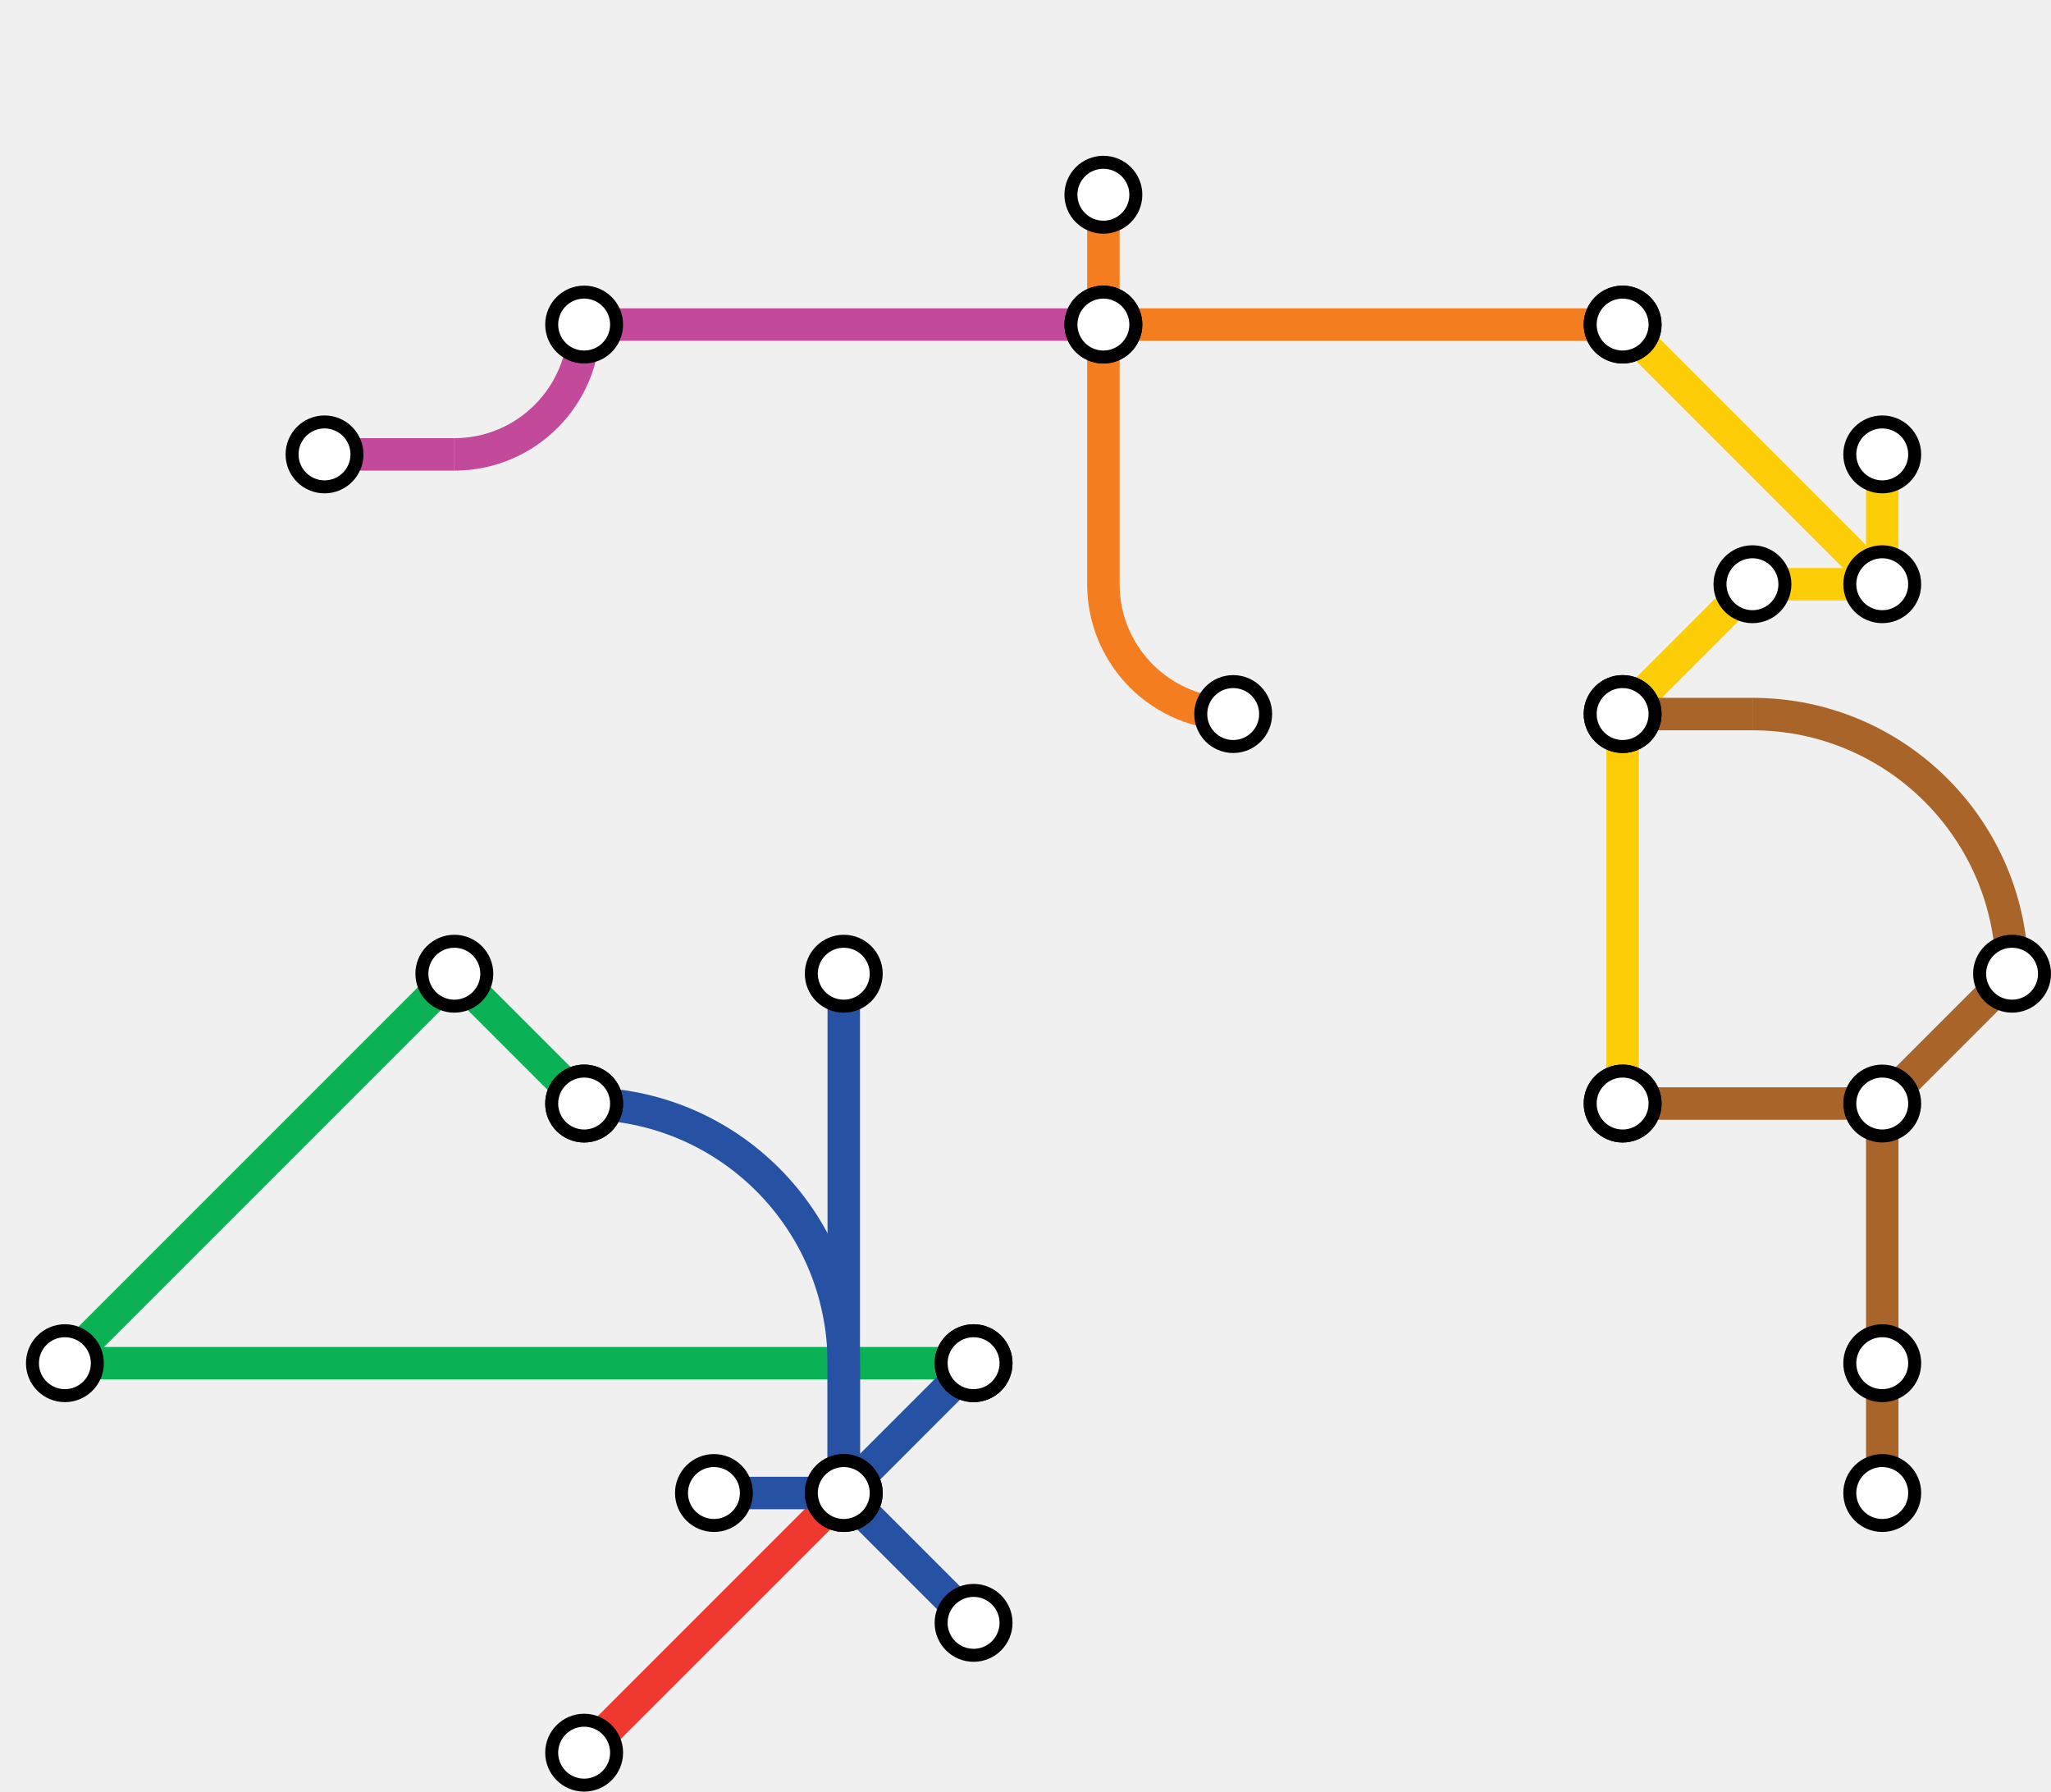
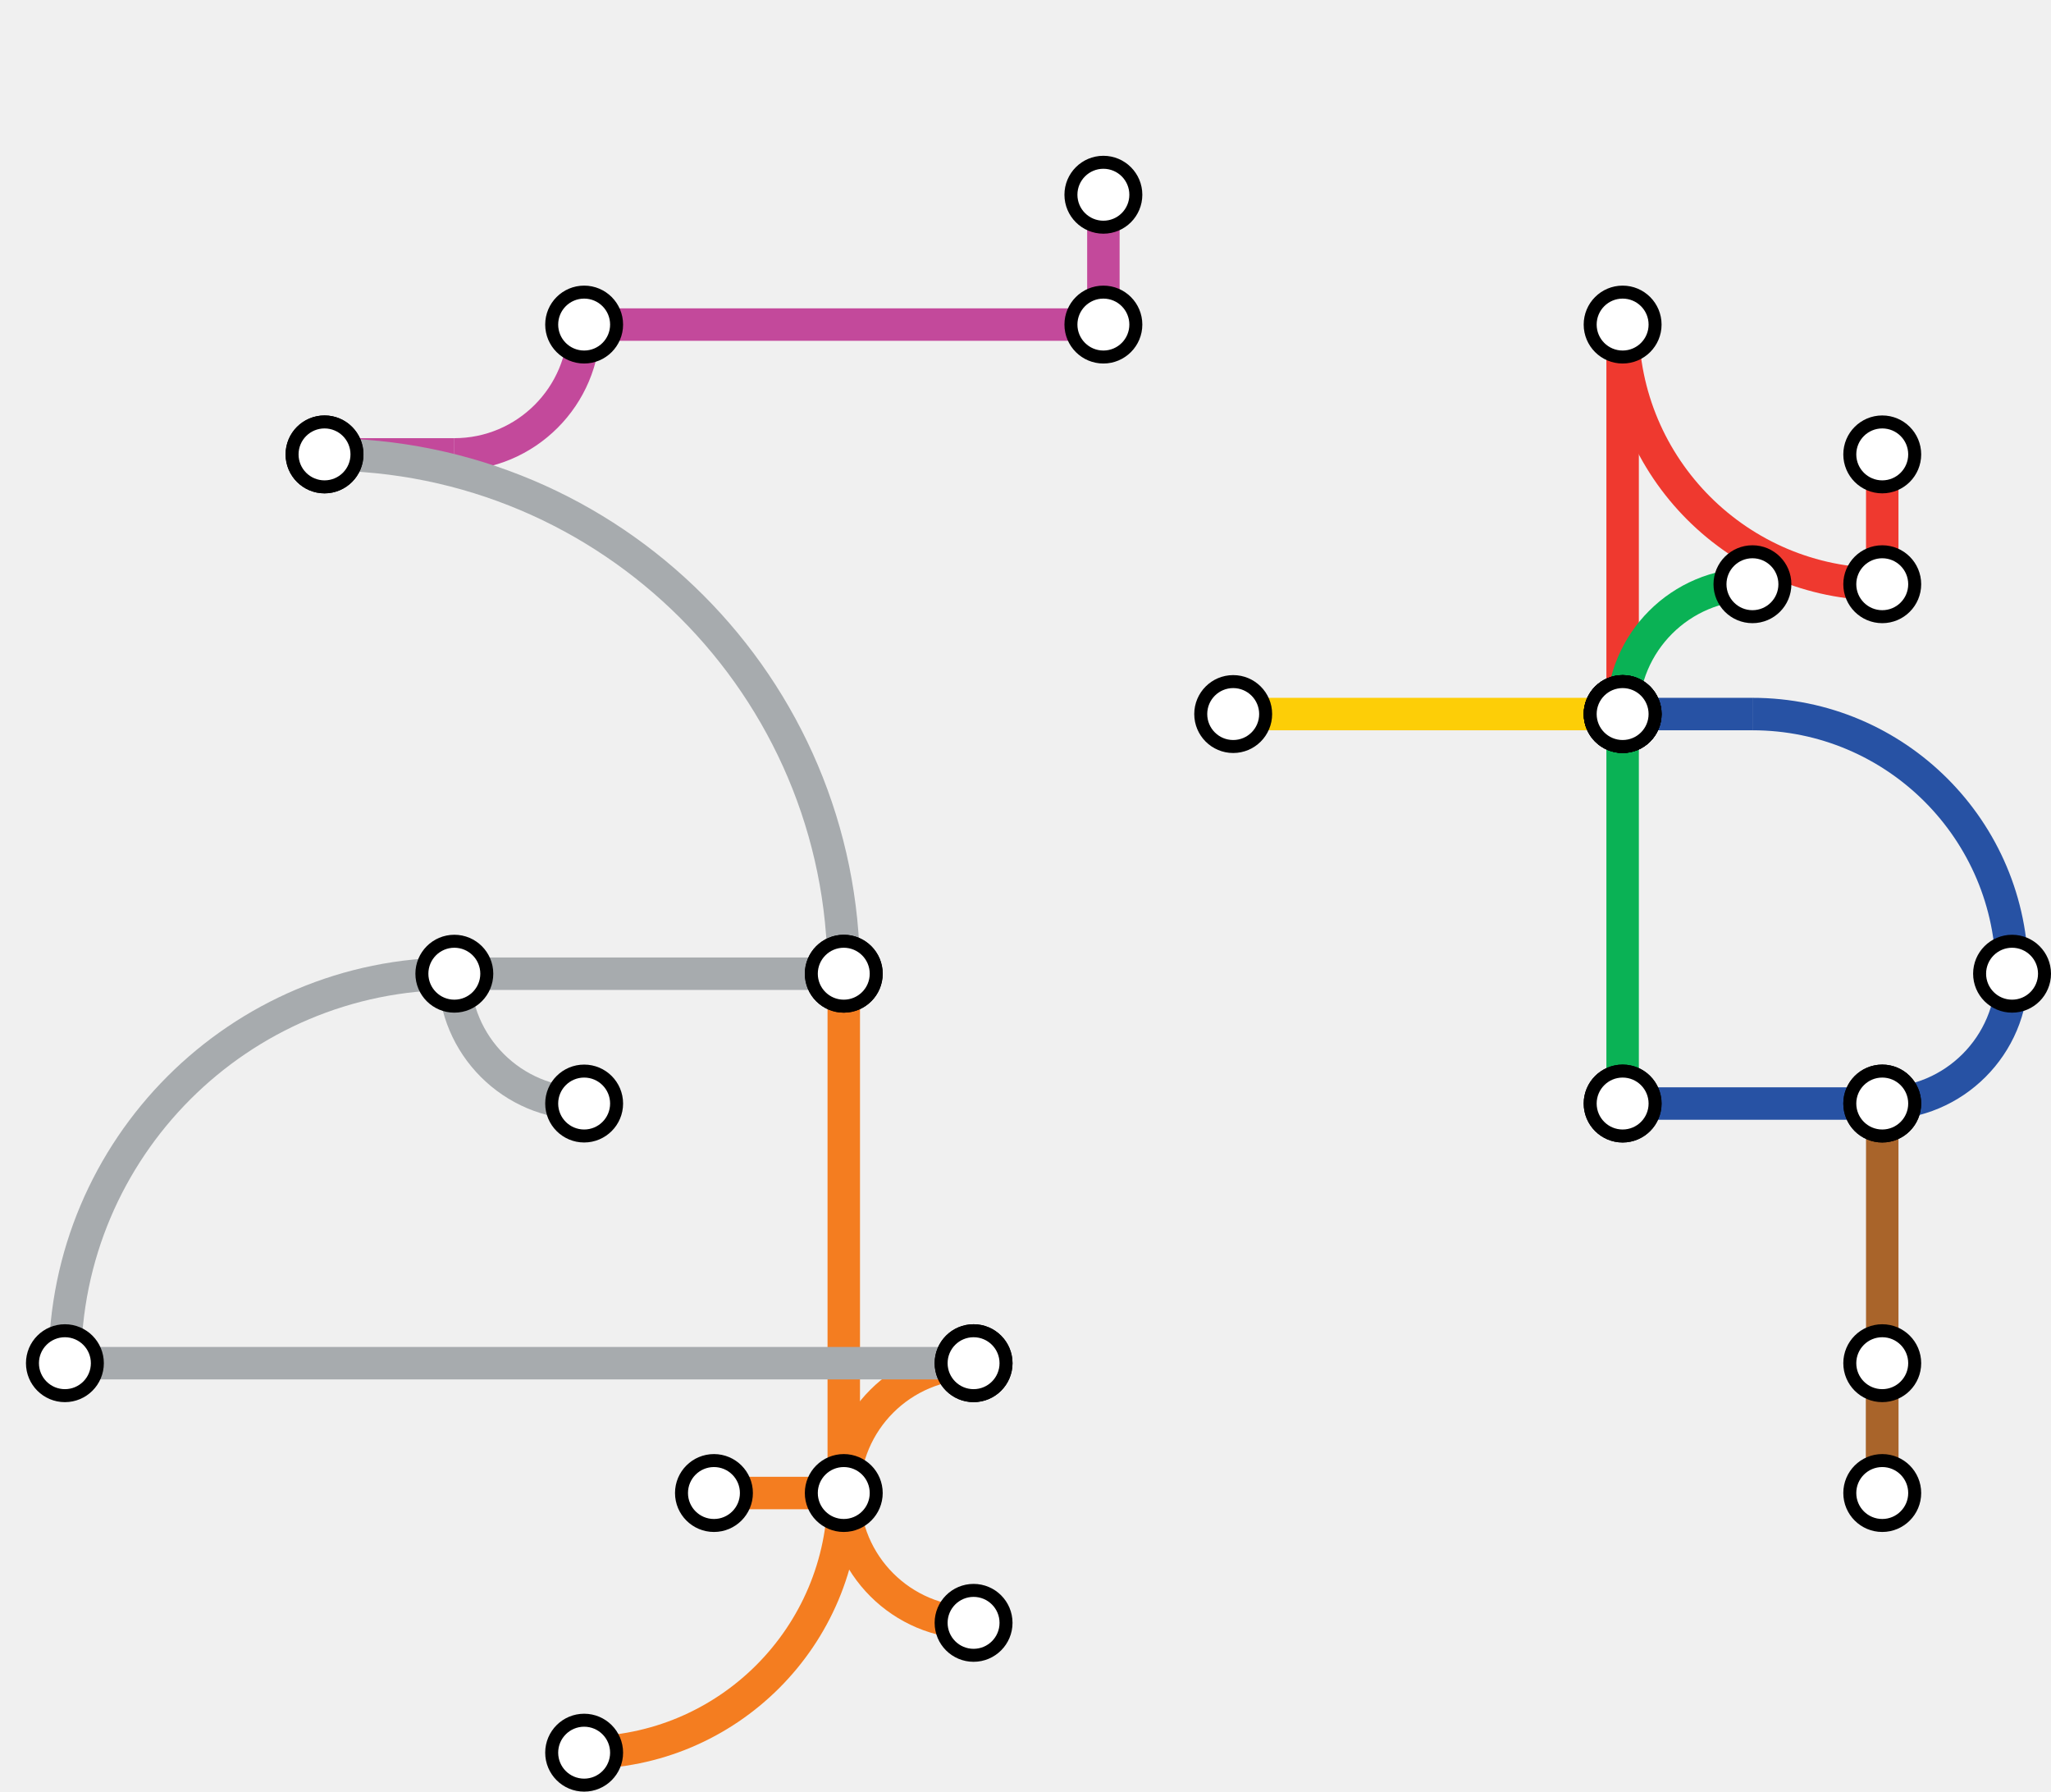
<svg xmlns="http://www.w3.org/2000/svg" baseProfile="tiny" height="100%" version="1.2" width="100%">
  <defs />
-   <line stroke="#fdce07" stroke-width="5" x1="250.0" x2="270.0" y1="110.0" y2="90.0" />
-   <line stroke="#fdce07" stroke-width="5" x1="270.0" x2="290.0" y1="90.0" y2="90.0" />
-   <line stroke="#fdce07" stroke-width="5" x1="290.0" x2="290.0" y1="90.0" y2="70.0" />
-   <line stroke="#fdce07" stroke-width="5" x1="290.0" x2="250.0" y1="90.0" y2="50.0" />
-   <line stroke="#fdce07" stroke-width="5" x1="250.0" x2="250.0" y1="110.0" y2="170.0" />
-   <line stroke="#ef392f" stroke-width="5" x1="90.0" x2="130.0" y1="270.0" y2="230.0" />
-   <line stroke="#0ab255" stroke-width="5" x1="10.0" x2="70.0" y1="210.0" y2="150.0" />
-   <line stroke="#0ab255" stroke-width="5" x1="70.0" x2="90.0" y1="150.0" y2="170.0" />
-   <line stroke="#0ab255" stroke-width="5" x1="10.0" x2="150.0" y1="210.0" y2="210.0" />
+   <line stroke="#fdce07" stroke-width="5" x1="190.0" x2="250.0" y1="110.0" y2="110.0" />
+   <path d="M 250.0,50.0 a 40.0,40.0 0 0,0 40.0,40.0" fill="none" stroke="#ef392f" stroke-width="5" />
+   <line stroke="#ef392f" stroke-width="5" x1="250.0" x2="250.0" y1="50.0" y2="50.0" />
+   <line stroke="#ef392f" stroke-width="5" x1="290.0" x2="290.0" y1="90.0" y2="90.0" />
+   <line stroke="#ef392f" stroke-width="5" x1="290.0" x2="290.0" y1="90.0" y2="70.0" />
+   <line stroke="#ef392f" stroke-width="5" x1="250.0" x2="250.0" y1="50.0" y2="110.0" />
+   <path d="M 250.0,110.0 a 20.0,20.0 0 0,1 20.0,-20.0" fill="none" stroke="#0ab255" stroke-width="5" />
+   <line stroke="#0ab255" stroke-width="5" x1="250.0" x2="250.0" y1="110.0" y2="110.0" />
+   <line stroke="#0ab255" stroke-width="5" x1="270.0" x2="270.0" y1="90.0" y2="90.0" />
+   <line stroke="#0ab255" stroke-width="5" x1="250.0" x2="250.0" y1="110.0" y2="170.0" />
+   <line stroke="#c3499b" stroke-width="5" x1="90.0" x2="170.0" y1="50.0" y2="50.0" />
+   <line stroke="#c3499b" stroke-width="5" x1="170.0" x2="170.0" y1="50.0" y2="30.0" />
  <path d="M 90.0,50.0 a 20.0,20.0 0 0,1 -20.0,20.0" fill="none" stroke="#c3499b" stroke-width="5" />
  <line stroke="#c3499b" stroke-width="5" x1="90.0" x2="90.0" y1="50.0" y2="50.0" />
  <line stroke="#c3499b" stroke-width="5" x1="70.0" x2="50.0" y1="70.0" y2="70.0" />
-   <line stroke="#c3499b" stroke-width="5" x1="90.0" x2="170.0" y1="50.0" y2="50.0" />
-   <line stroke="#2752a4" stroke-width="5" x1="130.0" x2="110.0" y1="230.0" y2="230.0" />
-   <line stroke="#2752a4" stroke-width="5" x1="130.0" x2="150.0" y1="230.0" y2="250.0" />
-   <line stroke="#2752a4" stroke-width="5" x1="130.0" x2="150.0" y1="230.0" y2="210.0" />
-   <line stroke="#2752a4" stroke-width="5" x1="130.0" x2="130.0" y1="230.0" y2="150.0" />
-   <path d="M 130.0,210.0 a 40.0,40.0 0 0,0 -40.0,-40.0" fill="none" stroke="#2752a4" stroke-width="5" />
-   <line stroke="#2752a4" stroke-width="5" x1="130.0" x2="130.0" y1="230.0" y2="210.0" />
-   <line stroke="#2752a4" stroke-width="5" x1="90.0" x2="90.0" y1="170.0" y2="170.0" />
-   <line stroke="#f47d20" stroke-width="5" x1="170.0" x2="170.0" y1="50.0" y2="30.0" />
-   <path d="M 170.0,90.0 a 20.0,20.0 0 0,0 20.0,20.0" fill="none" stroke="#f47d20" stroke-width="5" />
-   <line stroke="#f47d20" stroke-width="5" x1="170.0" x2="170.0" y1="50.0" y2="90.0" />
-   <line stroke="#f47d20" stroke-width="5" x1="190.0" x2="190.0" y1="110.0" y2="110.0" />
-   <line stroke="#f47d20" stroke-width="5" x1="170.0" x2="250.0" y1="50.0" y2="50.0" />
-   <line stroke="#a9642a" stroke-width="5" x1="310.0" x2="290.0" y1="150.0" y2="170.0" />
-   <line stroke="#a9642a" stroke-width="5" x1="290.0" x2="290.0" y1="170.0" y2="210.0" />
-   <line stroke="#a9642a" stroke-width="5" x1="290.0" x2="290.0" y1="210.0" y2="230.0" />
-   <line stroke="#a9642a" stroke-width="5" x1="290.0" x2="250.0" y1="170.0" y2="170.0" />
-   <path d="M 310.0,150.0 a 40.0,40.0 0 0,0 -40.0,-40.0" fill="none" stroke="#a9642a" stroke-width="5" />
-   <line stroke="#a9642a" stroke-width="5" x1="310.0" x2="310.0" y1="150.0" y2="150.0" />
-   <line stroke="#a9642a" stroke-width="5" x1="270.0" x2="250.0" y1="110.0" y2="110.0" />
+   <path d="M 310.0,150.0 a 20.0,20.0 0 0,1 -20.0,20.0" fill="none" stroke="#2752a4" stroke-width="5" />
+   <line stroke="#2752a4" stroke-width="5" x1="310.0" x2="310.0" y1="150.0" y2="150.0" />
+   <line stroke="#2752a4" stroke-width="5" x1="290.0" x2="290.0" y1="170.0" y2="170.0" />
+   <line stroke="#2752a4" stroke-width="5" x1="290.0" x2="250.0" y1="170.0" y2="170.0" />
+   <path d="M 310.0,150.0 a 40.0,40.0 0 0,0 -40.0,-40.0" fill="none" stroke="#2752a4" stroke-width="5" />
+   <line stroke="#2752a4" stroke-width="5" x1="310.0" x2="310.0" y1="150.0" y2="150.0" />
+   <line stroke="#2752a4" stroke-width="5" x1="270.0" x2="250.0" y1="110.0" y2="110.0" />
+   <line stroke="#f47d20" stroke-width="5" x1="130.0" x2="110.0" y1="230.0" y2="230.0" />
+   <path d="M 130.0,230.0 a 20.0,20.0 0 0,0 20.0,20.0" fill="none" stroke="#f47d20" stroke-width="5" />
+   <line stroke="#f47d20" stroke-width="5" x1="130.0" x2="130.0" y1="230.0" y2="230.0" />
+   <line stroke="#f47d20" stroke-width="5" x1="150.0" x2="150.0" y1="250.0" y2="250.0" />
+   <path d="M 130.0,230.0 a 20.0,20.0 0 0,1 20.0,-20.0" fill="none" stroke="#f47d20" stroke-width="5" />
+   <line stroke="#f47d20" stroke-width="5" x1="130.0" x2="130.0" y1="230.0" y2="230.0" />
+   <line stroke="#f47d20" stroke-width="5" x1="150.0" x2="150.0" y1="210.0" y2="210.0" />
+   <path d="M 130.0,230.0 a 40.0,40.0 0 0,1 -40.0,40.0" fill="none" stroke="#f47d20" stroke-width="5" />
+   <line stroke="#f47d20" stroke-width="5" x1="130.0" x2="130.0" y1="230.0" y2="230.0" />
+   <line stroke="#f47d20" stroke-width="5" x1="90.0" x2="90.0" y1="270.0" y2="270.0" />
+   <line stroke="#f47d20" stroke-width="5" x1="130.0" x2="130.0" y1="230.0" y2="150.0" />
+   <line stroke="#a9642a" stroke-width="5" x1="290.0" x2="290.0" y1="230.0" y2="210.0" />
+   <line stroke="#a9642a" stroke-width="5" x1="290.0" x2="290.0" y1="230.0" y2="170.0" />
+   <path d="M 10.0,210.0 a 60.0,60.0 0 0,1 60.0,-60.0" fill="none" stroke="#a7abae" stroke-width="5" />
+   <line stroke="#a7abae" stroke-width="5" x1="10.0" x2="10.0" y1="210.0" y2="210.0" />
+   <line stroke="#a7abae" stroke-width="5" x1="70.0" x2="70.0" y1="150.0" y2="150.0" />
+   <path d="M 70.0,150.0 a 20.0,20.0 0 0,0 20.0,20.0" fill="none" stroke="#a7abae" stroke-width="5" />
+   <line stroke="#a7abae" stroke-width="5" x1="70.0" x2="70.0" y1="150.0" y2="150.0" />
+   <line stroke="#a7abae" stroke-width="5" x1="90.0" x2="90.0" y1="170.0" y2="170.0" />
+   <line stroke="#a7abae" stroke-width="5" x1="70.0" x2="130.0" y1="150.0" y2="150.0" />
+   <path d="M 130.0,150.0 a 80.0,80.0 0 0,0 -80.0,-80.0" fill="none" stroke="#a7abae" stroke-width="5" />
+   <line stroke="#a7abae" stroke-width="5" x1="130.0" x2="130.0" y1="150.0" y2="150.0" />
+   <line stroke="#a7abae" stroke-width="5" x1="50.0" x2="50.0" y1="70.0" y2="70.0" />
+   <line stroke="#a7abae" stroke-width="5" x1="10.0" x2="150.0" y1="210.0" y2="210.0" />
+   <circle cx="190.0" cy="110.0" fill="white" r="5" stroke="black" stroke-width="2" />
  <circle cx="250.0" cy="110.0" fill="white" r="5" stroke="black" stroke-width="2" />
  <circle cx="250.0" cy="50.0" fill="white" r="5" stroke="black" stroke-width="2" />
  <circle cx="290.0" cy="70.0" fill="white" r="5" stroke="black" stroke-width="2" />
+   <circle cx="290.0" cy="90.0" fill="white" r="5" stroke="black" stroke-width="2" />
+   <circle cx="250.0" cy="110.0" fill="white" r="5" stroke="black" stroke-width="2" />
+   <circle cx="250.0" cy="110.0" fill="white" r="5" stroke="black" stroke-width="2" />
  <circle cx="270.0" cy="90.0" fill="white" r="5" stroke="black" stroke-width="2" />
-   <circle cx="290.0" cy="90.0" fill="white" r="5" stroke="black" stroke-width="2" />
  <circle cx="250.0" cy="170.0" fill="white" r="5" stroke="black" stroke-width="2" />
+   <circle cx="90.0" cy="50.0" fill="white" r="5" stroke="black" stroke-width="2" />
+   <circle cx="170.0" cy="50.0" fill="white" r="5" stroke="black" stroke-width="2" />
+   <circle cx="170.0" cy="30.0" fill="white" r="5" stroke="black" stroke-width="2" />
+   <circle cx="50.0" cy="70.0" fill="white" r="5" stroke="black" stroke-width="2" />
+   <circle cx="310.0" cy="150.0" fill="white" r="5" stroke="black" stroke-width="2" />
+   <circle cx="250.0" cy="170.0" fill="white" r="5" stroke="black" stroke-width="2" />
+   <circle cx="290.0" cy="170.0" fill="white" r="5" stroke="black" stroke-width="2" />
+   <circle cx="250.0" cy="110.0" fill="white" r="5" stroke="black" stroke-width="2" />
+   <circle cx="130.0" cy="230.0" fill="white" r="5" stroke="black" stroke-width="2" />
+   <circle cx="150.0" cy="250.0" fill="white" r="5" stroke="black" stroke-width="2" />
  <circle cx="90.0" cy="270.0" fill="white" r="5" stroke="black" stroke-width="2" />
-   <circle cx="130.0" cy="230.0" fill="white" r="5" stroke="black" stroke-width="2" />
+   <circle cx="150.0" cy="210.0" fill="white" r="5" stroke="black" stroke-width="2" />
+   <circle cx="110.0" cy="230.0" fill="white" r="5" stroke="black" stroke-width="2" />
+   <circle cx="130.0" cy="150.0" fill="white" r="5" stroke="black" stroke-width="2" />
+   <circle cx="290.0" cy="230.0" fill="white" r="5" stroke="black" stroke-width="2" />
+   <circle cx="290.0" cy="210.0" fill="white" r="5" stroke="black" stroke-width="2" />
+   <circle cx="290.0" cy="170.0" fill="white" r="5" stroke="black" stroke-width="2" />
  <circle cx="10.0" cy="210.0" fill="white" r="5" stroke="black" stroke-width="2" />
+   <circle cx="130.0" cy="150.0" fill="white" r="5" stroke="black" stroke-width="2" />
  <circle cx="70.0" cy="150.0" fill="white" r="5" stroke="black" stroke-width="2" />
+   <circle cx="50.0" cy="70.0" fill="white" r="5" stroke="black" stroke-width="2" />
  <circle cx="90.0" cy="170.0" fill="white" r="5" stroke="black" stroke-width="2" />
  <circle cx="150.0" cy="210.0" fill="white" r="5" stroke="black" stroke-width="2" />
-   <circle cx="90.0" cy="50.0" fill="white" r="5" stroke="black" stroke-width="2" />
-   <circle cx="50.0" cy="70.0" fill="white" r="5" stroke="black" stroke-width="2" />
-   <circle cx="170.0" cy="50.0" fill="white" r="5" stroke="black" stroke-width="2" />
-   <circle cx="130.0" cy="230.0" fill="white" r="5" stroke="black" stroke-width="2" />
-   <circle cx="150.0" cy="250.0" fill="white" r="5" stroke="black" stroke-width="2" />
-   <circle cx="130.0" cy="150.0" fill="white" r="5" stroke="black" stroke-width="2" />
-   <circle cx="150.0" cy="210.0" fill="white" r="5" stroke="black" stroke-width="2" />
-   <circle cx="110.0" cy="230.0" fill="white" r="5" stroke="black" stroke-width="2" />
-   <circle cx="90.0" cy="170.0" fill="white" r="5" stroke="black" stroke-width="2" />
-   <circle cx="170.0" cy="50.0" fill="white" r="5" stroke="black" stroke-width="2" />
-   <circle cx="190.0" cy="110.0" fill="white" r="5" stroke="black" stroke-width="2" />
-   <circle cx="170.0" cy="30.0" fill="white" r="5" stroke="black" stroke-width="2" />
-   <circle cx="250.0" cy="50.0" fill="white" r="5" stroke="black" stroke-width="2" />
-   <circle cx="310.0" cy="150.0" fill="white" r="5" stroke="black" stroke-width="2" />
-   <circle cx="290.0" cy="230.0" fill="white" r="5" stroke="black" stroke-width="2" />
-   <circle cx="250.0" cy="170.0" fill="white" r="5" stroke="black" stroke-width="2" />
-   <circle cx="290.0" cy="170.0" fill="white" r="5" stroke="black" stroke-width="2" />
-   <circle cx="290.0" cy="210.0" fill="white" r="5" stroke="black" stroke-width="2" />
-   <circle cx="250.0" cy="110.0" fill="white" r="5" stroke="black" stroke-width="2" />
</svg>
